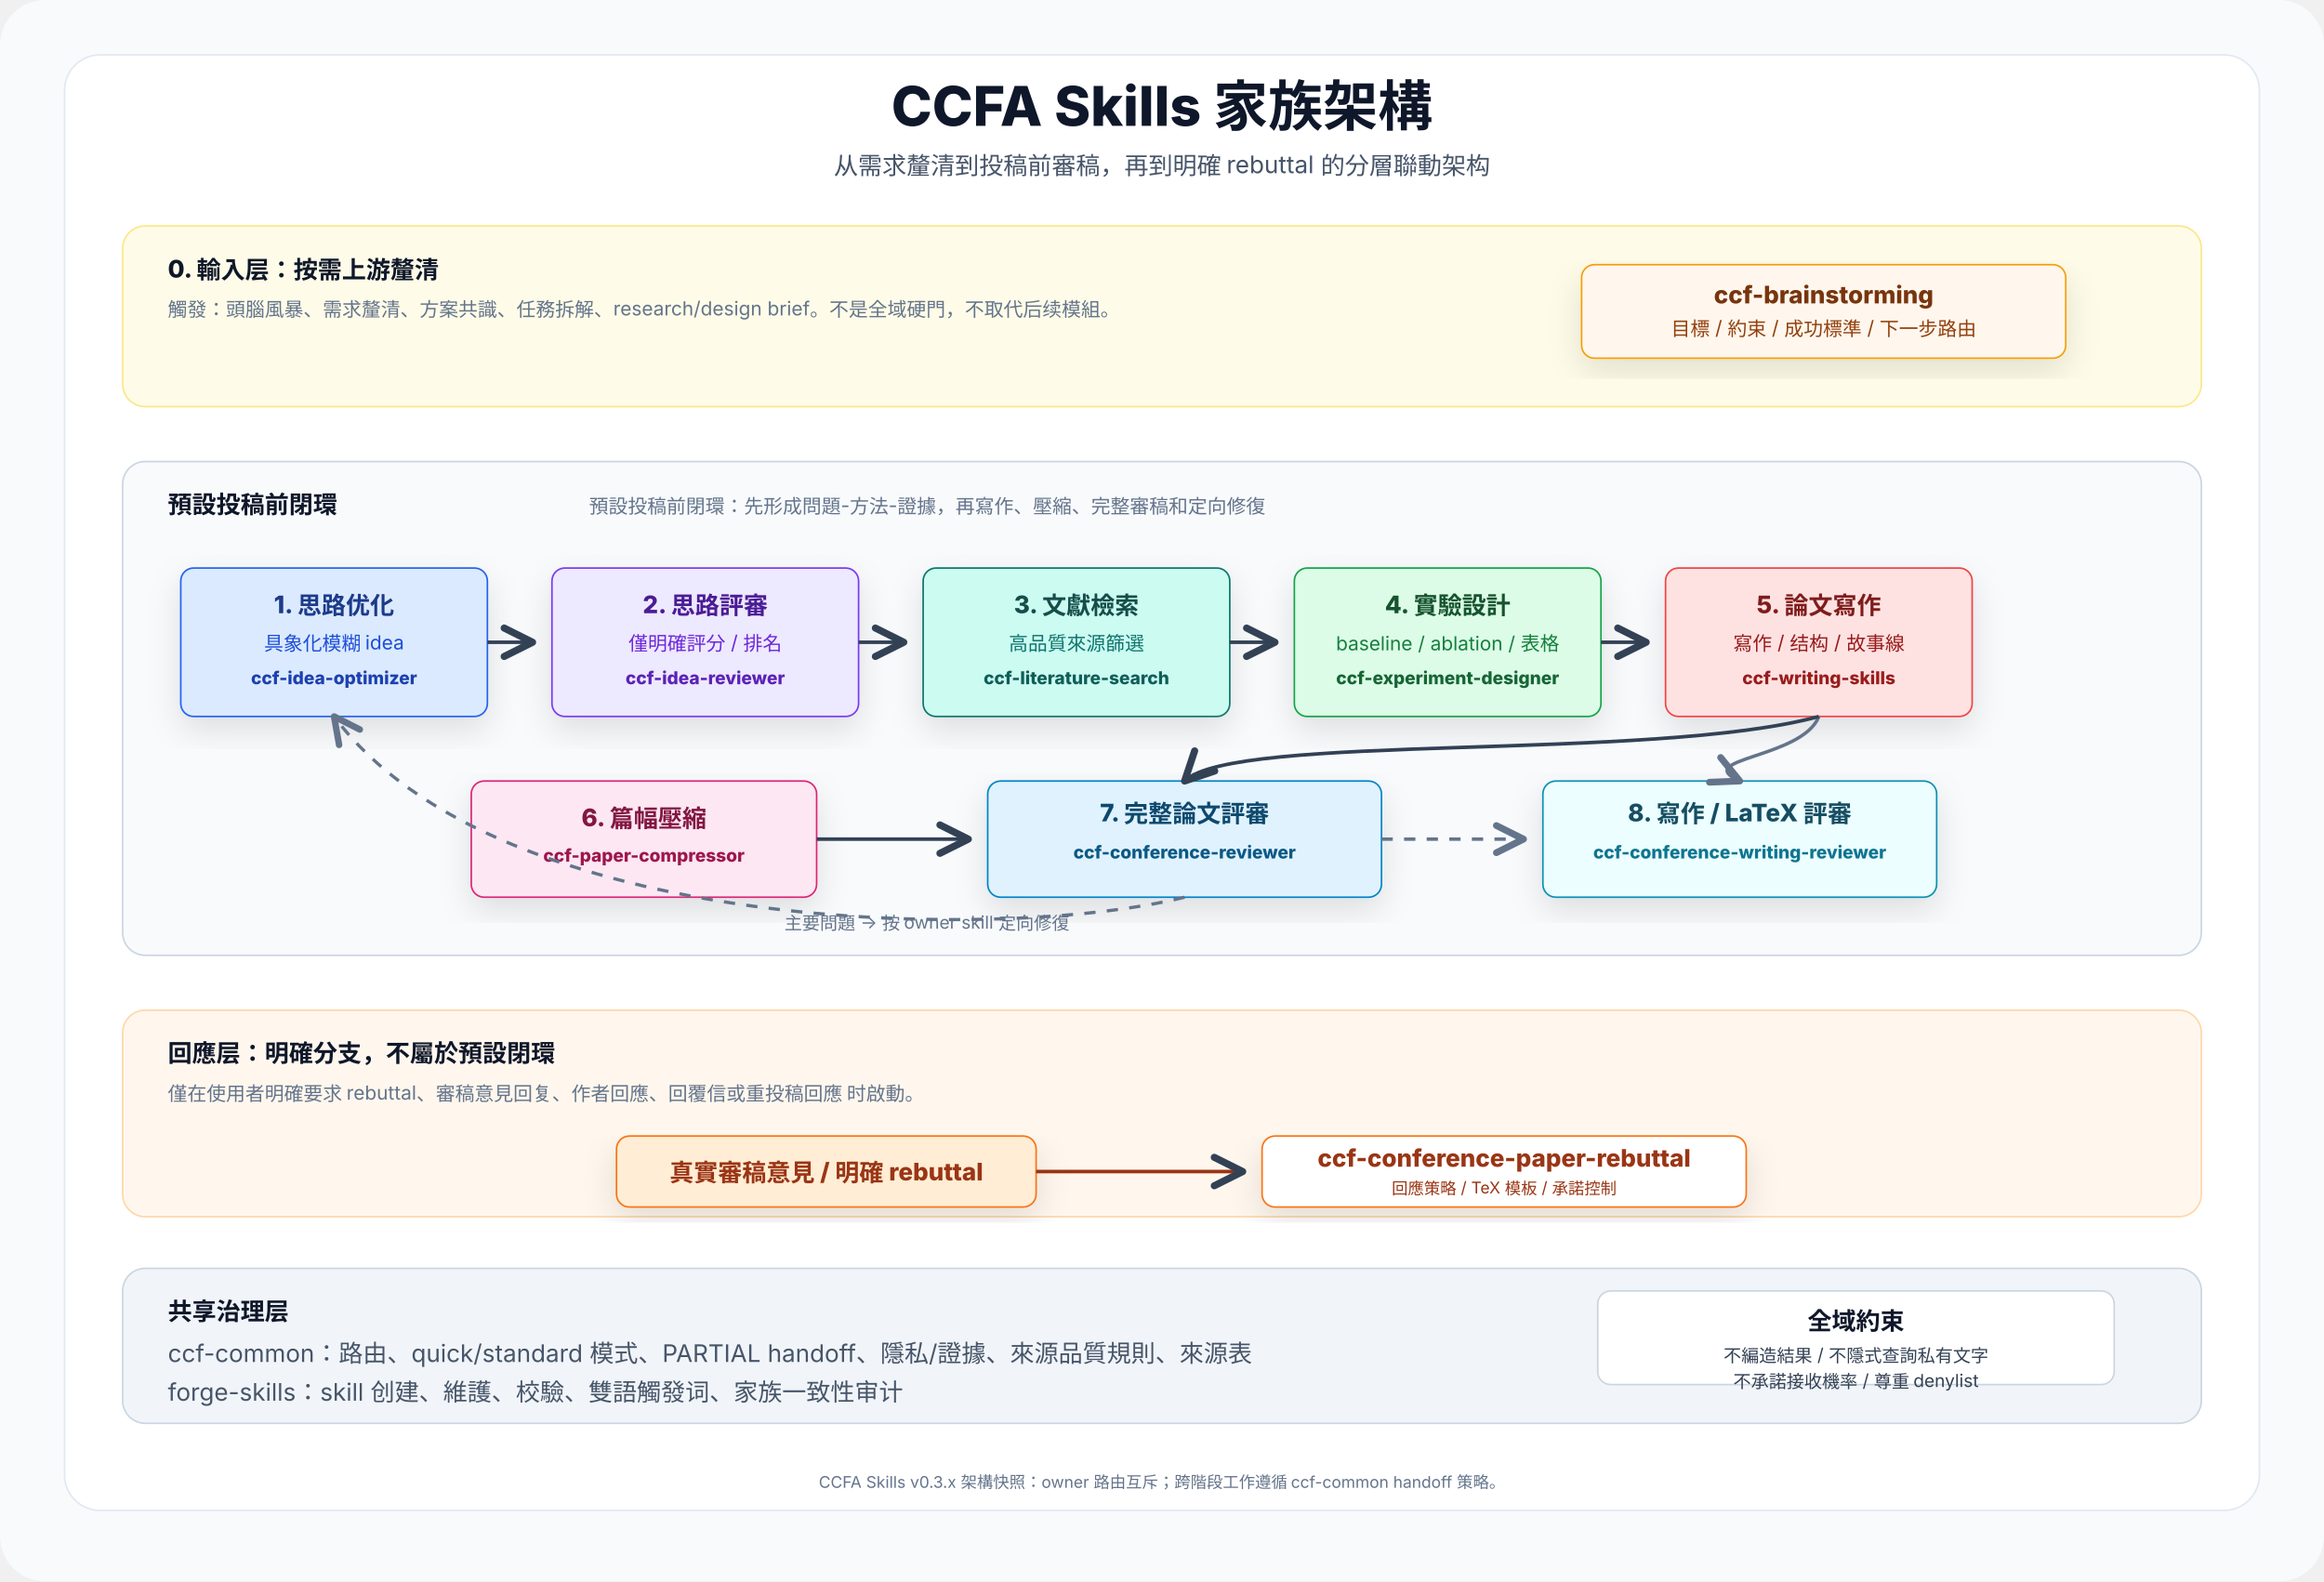
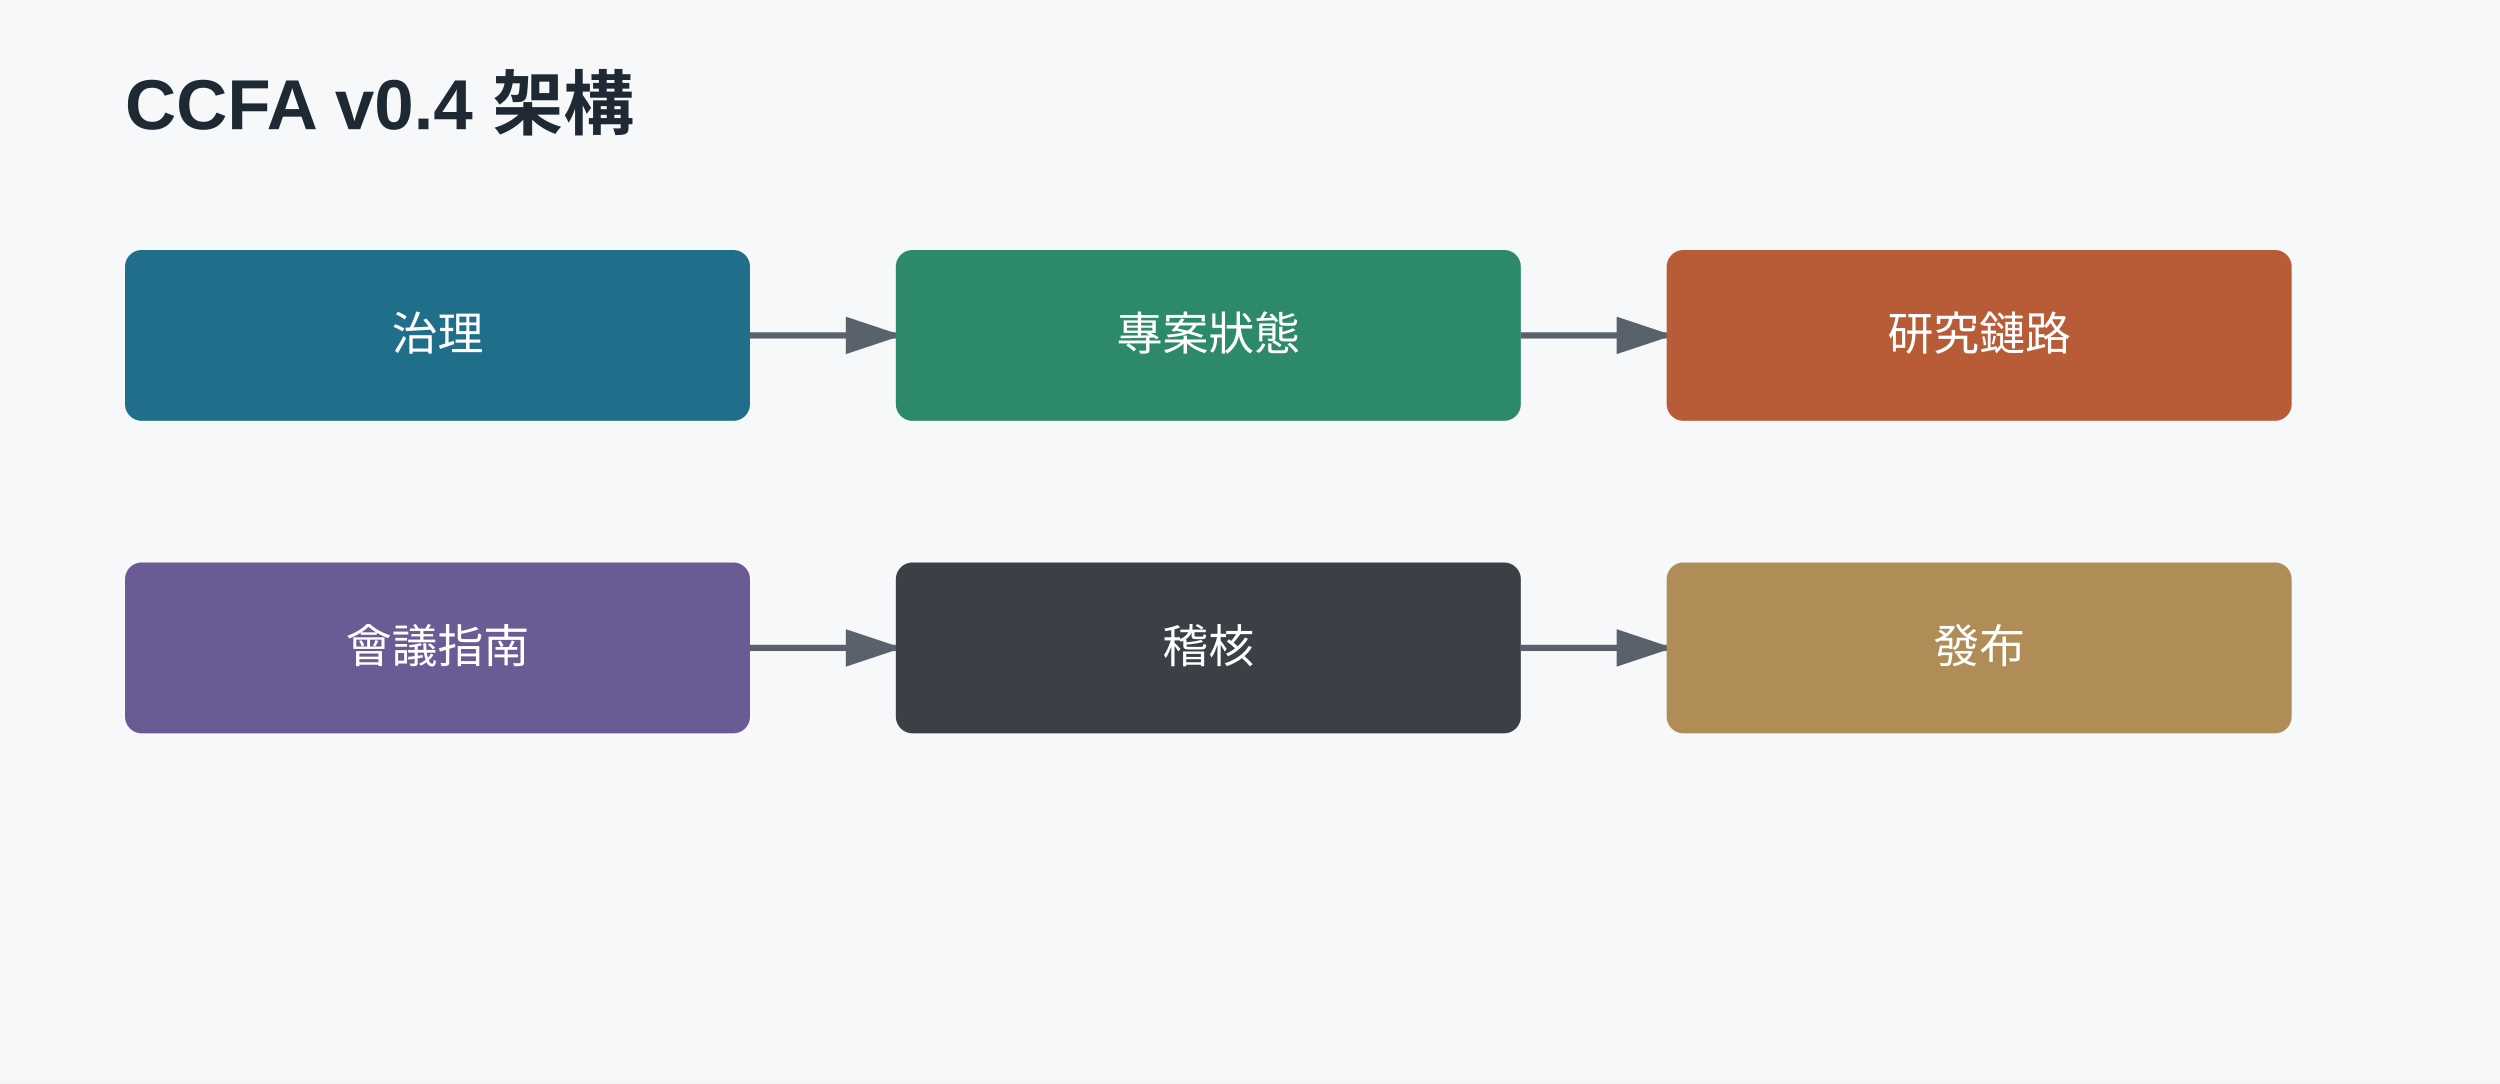
- <svg xmlns="http://www.w3.org/2000/svg" width="1440" height="980" viewBox="0 0 1440 980" fill="none" role="img" aria-labelledby="title desc">
+ <svg xmlns="http://www.w3.org/2000/svg" width="1200" height="520" viewBox="0 0 1200 520">
  <defs>
-     <filter id="shadow" x="-12%" y="-18%" width="124%" height="140%" color-interpolation-filters="sRGB">
-       <feDropShadow dx="0" dy="8" stdDeviation="10" flood-color="#0f172a" flood-opacity="0.11" />
-     </filter>
-     <marker id="arrow" markerWidth="12" markerHeight="12" refX="10" refY="6" orient="auto" markerUnits="strokeWidth">
-       <path d="M2 2L10 6L2 10" stroke="#334155" stroke-width="2" stroke-linecap="round" stroke-linejoin="round" />
+     <marker id="arrow" markerWidth="10" markerHeight="10" refX="8" refY="3" orient="auto">
+       <path d="M0,0 L0,6 L9,3 z" fill="#59616b" />
    </marker>
-     <marker id="arrowSoft" markerWidth="12" markerHeight="12" refX="10" refY="6" orient="auto" markerUnits="strokeWidth">
-       <path d="M2 2L10 6L2 10" stroke="#64748b" stroke-width="2" stroke-linecap="round" stroke-linejoin="round" />
-     </marker>
-     <style>
-       .font{font-family:"Microsoft YaHei","Noto Sans SC","Inter","Segoe UI",Arial,sans-serif}
-       .title{font-size:34px;font-weight:800;fill:#0f172a}
-       .sub{font-size:15px;fill:#475569}
-       .band-title{font-size:15px;font-weight:800;fill:#0f172a}
-       .band-note{font-size:12px;fill:#64748b}
-       .card-title{font-size:15px;font-weight:800}
-       .card-sub{font-size:12px}
-       .card-skill{font-size:11px;font-weight:800}
-       .small{font-size:11px}
-       .tiny{font-size:10px}
-     </style>
  </defs>
-   <rect width="1440" height="980" rx="28" fill="#f8fafc" />
-   <rect x="40" y="34" width="1360" height="902" rx="22" fill="#ffffff" stroke="#e2e8f0" />
-   <text x="720" y="78" text-anchor="middle" class="font title">CCFA Skills 家族架構</text>
-   <text x="720" y="108" text-anchor="middle" class="font sub">从需求釐清到投稿前審稿，再到明確 rebuttal 的分層聯動架构</text>
-   <rect x="76" y="140" width="1288" height="112" rx="14" fill="#fefce8" stroke="#fde68a" />
-   <text x="104" y="172" class="font band-title" fill="#854d0e">0. 輸入层：按需上游釐清</text>
-   <text x="104" y="196" class="font band-note">觸發：頭腦風暴、需求釐清、方案共識、任務拆解、research/design brief。不是全域硬門，不取代后续模組。</text>
-   <g filter="url(#shadow)">
-     <rect x="980" y="164" width="300" height="58" rx="8" fill="#fff7ed" stroke="#f59e0b" />
-     <text x="1130" y="188" text-anchor="middle" class="font card-title" fill="#78350f">ccf-brainstorming</text>
-     <text x="1130" y="208" text-anchor="middle" class="font card-sub" fill="#92400e">目標 / 約束 / 成功標準 / 下一步路由</text>
-   </g>
-   <rect x="76" y="286" width="1288" height="306" rx="14" fill="#f8fafc" stroke="#cbd5e1" />
-   <text x="104" y="318" class="font band-title">預設投稿前閉環</text>
-   <text x="365" y="318" class="font band-note">預設投稿前閉環：先形成問題-方法-證據，再寫作、壓縮、完整審稿和定向修復</text>
-   <g filter="url(#shadow)">
-     <rect x="112" y="352" width="190" height="92" rx="8" fill="#dbeafe" stroke="#2563eb" />
-     <text x="207" y="380" text-anchor="middle" class="font card-title" fill="#1e3a8a">1. 思路优化</text>
-     <text x="207" y="403" text-anchor="middle" class="font card-sub" fill="#1d4ed8">具象化模糊 idea</text>
-     <text x="207" y="424" text-anchor="middle" class="font card-skill" fill="#1e40af">ccf-idea-optimizer</text>
-   </g>
-   <g filter="url(#shadow)">
-     <rect x="342" y="352" width="190" height="92" rx="8" fill="#ede9fe" stroke="#7c3aed" />
-     <text x="437" y="380" text-anchor="middle" class="font card-title" fill="#4c1d95">2. 思路評審</text>
-     <text x="437" y="403" text-anchor="middle" class="font card-sub" fill="#6d28d9">僅明確評分 / 排名</text>
-     <text x="437" y="424" text-anchor="middle" class="font card-skill" fill="#5b21b6">ccf-idea-reviewer</text>
-   </g>
-   <g filter="url(#shadow)">
-     <rect x="572" y="352" width="190" height="92" rx="8" fill="#ccfbf1" stroke="#0f766e" />
-     <text x="667" y="380" text-anchor="middle" class="font card-title" fill="#134e4a">3. 文獻檢索</text>
-     <text x="667" y="403" text-anchor="middle" class="font card-sub" fill="#0f766e">高品質來源篩選</text>
-     <text x="667" y="424" text-anchor="middle" class="font card-skill" fill="#115e59">ccf-literature-search</text>
-   </g>
-   <g filter="url(#shadow)">
-     <rect x="802" y="352" width="190" height="92" rx="8" fill="#dcfce7" stroke="#16a34a" />
-     <text x="897" y="380" text-anchor="middle" class="font card-title" fill="#14532d">4. 實驗設計</text>
-     <text x="897" y="403" text-anchor="middle" class="font card-sub" fill="#15803d">baseline / ablation / 表格</text>
-     <text x="897" y="424" text-anchor="middle" class="font card-skill" fill="#166534">ccf-experiment-designer</text>
-   </g>
-   <g filter="url(#shadow)">
-     <rect x="1032" y="352" width="190" height="92" rx="8" fill="#fee2e2" stroke="#ef4444" />
-     <text x="1127" y="380" text-anchor="middle" class="font card-title" fill="#7f1d1d">5. 論文寫作</text>
-     <text x="1127" y="403" text-anchor="middle" class="font card-sub" fill="#991b1b">寫作 / 结构 / 故事線</text>
-     <text x="1127" y="424" text-anchor="middle" class="font card-skill" fill="#991b1b">ccf-writing-skills</text>
-   </g>
-   <path d="M302 398H330" stroke="#334155" stroke-width="2.2" marker-end="url(#arrow)" />
-   <path d="M532 398H560" stroke="#334155" stroke-width="2.2" marker-end="url(#arrow)" />
-   <path d="M762 398H790" stroke="#334155" stroke-width="2.2" marker-end="url(#arrow)" />
-   <path d="M992 398H1020" stroke="#334155" stroke-width="2.2" marker-end="url(#arrow)" />
-   <g filter="url(#shadow)">
-     <rect x="292" y="484" width="214" height="72" rx="8" fill="#fce7f3" stroke="#db2777" />
-     <text x="399" y="512" text-anchor="middle" class="font card-title" fill="#831843">6. 篇幅壓縮</text>
-     <text x="399" y="534" text-anchor="middle" class="font card-skill" fill="#9d174d">ccf-paper-compressor</text>
-   </g>
-   <g filter="url(#shadow)">
-     <rect x="612" y="484" width="244" height="72" rx="8" fill="#e0f2fe" stroke="#0284c7" />
-     <text x="734" y="509" text-anchor="middle" class="font card-title" fill="#0c4a6e">7. 完整論文評審</text>
-     <text x="734" y="532" text-anchor="middle" class="font card-skill" fill="#075985">ccf-conference-reviewer</text>
-   </g>
-   <g filter="url(#shadow)">
-     <rect x="956" y="484" width="244" height="72" rx="8" fill="#ecfeff" stroke="#0891b2" />
-     <text x="1078" y="509" text-anchor="middle" class="font card-title" fill="#164e63">8. 寫作 / LaTeX 評審</text>
-     <text x="1078" y="532" text-anchor="middle" class="font card-skill" fill="#0e7490">ccf-conference-writing-reviewer</text>
-   </g>
-   <path d="M1127 444C1117 470 1047 470 1078 484" stroke="#64748b" stroke-width="2.1" fill="none" marker-end="url(#arrowSoft)" />
-   <path d="M1127 444C1024 472 764 454 734 484" stroke="#334155" stroke-width="2.2" fill="none" marker-end="url(#arrow)" />
-   <path d="M506 520H600" stroke="#334155" stroke-width="2.2" marker-end="url(#arrow)" />
-   <path d="M856 520H944" stroke="#64748b" stroke-width="2.1" stroke-dasharray="7 7" marker-end="url(#arrowSoft)" />
-   <path d="M734 556C622 584 308 580 207 444" stroke="#64748b" stroke-width="2" stroke-dasharray="7 7" fill="none" marker-end="url(#arrowSoft)" />
-   <text x="486" y="576" class="font small" fill="#64748b">主要問題 -&gt; 按 owner skill 定向修復</text>
-   <rect x="76" y="626" width="1288" height="128" rx="14" fill="#fff7ed" stroke="#fed7aa" />
-   <text x="104" y="658" class="font band-title" fill="#9a3412">回應层：明確分支，不屬於預設閉環</text>
-   <text x="104" y="682" class="font band-note" fill="#9a3412">僅在使用者明確要求 rebuttal、審稿意見回复、作者回應、回覆信或重投稿回應 时啟動。</text>
-   <g filter="url(#shadow)">
-     <rect x="382" y="704" width="260" height="44" rx="8" fill="#ffedd5" stroke="#f97316" />
-     <text x="512" y="732" text-anchor="middle" class="font card-title" fill="#9a3412">真實審稿意見 / 明確 rebuttal</text>
-   </g>
-   <g filter="url(#shadow)">
-     <rect x="782" y="704" width="300" height="44" rx="8" fill="#ffffff" stroke="#f97316" />
-     <text x="932" y="723" text-anchor="middle" class="font card-title" fill="#9a3412">ccf-conference-paper-rebuttal</text>
-     <text x="932" y="740" text-anchor="middle" class="font tiny" fill="#9a3412">回應策略 / TeX 模板 / 承諾控制</text>
-   </g>
-   <path d="M642 726H770" stroke="#9a3412" stroke-width="2.2" marker-end="url(#arrow)" />
-   <rect x="76" y="786" width="1288" height="96" rx="14" fill="#f1f5f9" stroke="#cbd5e1" />
-   <text x="104" y="818" class="font band-title">共享治理层</text>
-   <text x="104" y="844" class="font sub">ccf-common：路由、quick/standard 模式、PARTIAL handoff、隱私/證據、來源品質規則、來源表</text>
-   <text x="104" y="868" class="font sub">forge-skills：skill 创建、維護、校驗、雙語觸發词、家族一致性审计</text>
-   <rect x="990" y="800" width="320" height="58" rx="8" fill="#ffffff" stroke="#cbd5e1" />
-   <text x="1150" y="824" text-anchor="middle" class="font card-title" fill="#0f172a">全域約束</text>
-   <text x="1150" y="844" text-anchor="middle" class="font small" fill="#334155">不編造結果 / 不隱式查詢私有文字</text>
-   <text x="1150" y="860" text-anchor="middle" class="font small" fill="#334155">不承諾接收機率 / 尊重 denylist</text>
-   <text x="720" y="922" text-anchor="middle" class="font tiny" fill="#64748b">CCFA Skills v0.3.x 架構快照：owner 路由互斥；跨階段工作遵循 ccf-common handoff 策略。</text>
+   <rect width="1200" height="520" fill="#f7f8fa" />
+   <text x="60" y="62" font-family="Arial, sans-serif" font-size="34" font-weight="700" fill="#1f2933">CCFA v0.4 架構</text>
+   <rect x="60" y="120" width="300" height="82" rx="8" fill="#1F6F8B" />
+   <text x="210" y="168" text-anchor="middle" font-family="Arial, sans-serif" font-size="22" fill="#ffffff">治理</text>
+   <line x1="360" y1="161" x2="430" y2="161" stroke="#59616b" stroke-width="3" marker-end="url(#arrow)" />
+   <rect x="430" y="120" width="300" height="82" rx="8" fill="#2D8A68" />
+   <text x="580" y="168" text-anchor="middle" font-family="Arial, sans-serif" font-size="22" fill="#ffffff">專案狀態</text>
+   <line x1="730" y1="161" x2="800" y2="161" stroke="#59616b" stroke-width="3" marker-end="url(#arrow)" />
+   <rect x="800" y="120" width="300" height="82" rx="8" fill="#B85C38" />
+   <text x="950" y="168" text-anchor="middle" font-family="Arial, sans-serif" font-size="22" fill="#ffffff">研究鏈路</text>
+   <rect x="60" y="270" width="300" height="82" rx="8" fill="#6B5B95" />
+   <text x="210" y="318" text-anchor="middle" font-family="Arial, sans-serif" font-size="22" fill="#ffffff">會議指南</text>
+   <line x1="360" y1="311" x2="430" y2="311" stroke="#59616b" stroke-width="3" marker-end="url(#arrow)" />
+   <rect x="430" y="270" width="300" height="82" rx="8" fill="#3B3F46" />
+   <text x="580" y="318" text-anchor="middle" font-family="Arial, sans-serif" font-size="22" fill="#ffffff">稽核</text>
+   <line x1="730" y1="311" x2="800" y2="311" stroke="#59616b" stroke-width="3" marker-end="url(#arrow)" />
+   <rect x="800" y="270" width="300" height="82" rx="8" fill="#B08D57" />
+   <text x="950" y="318" text-anchor="middle" font-family="Arial, sans-serif" font-size="22" fill="#ffffff">發布</text>
</svg>
